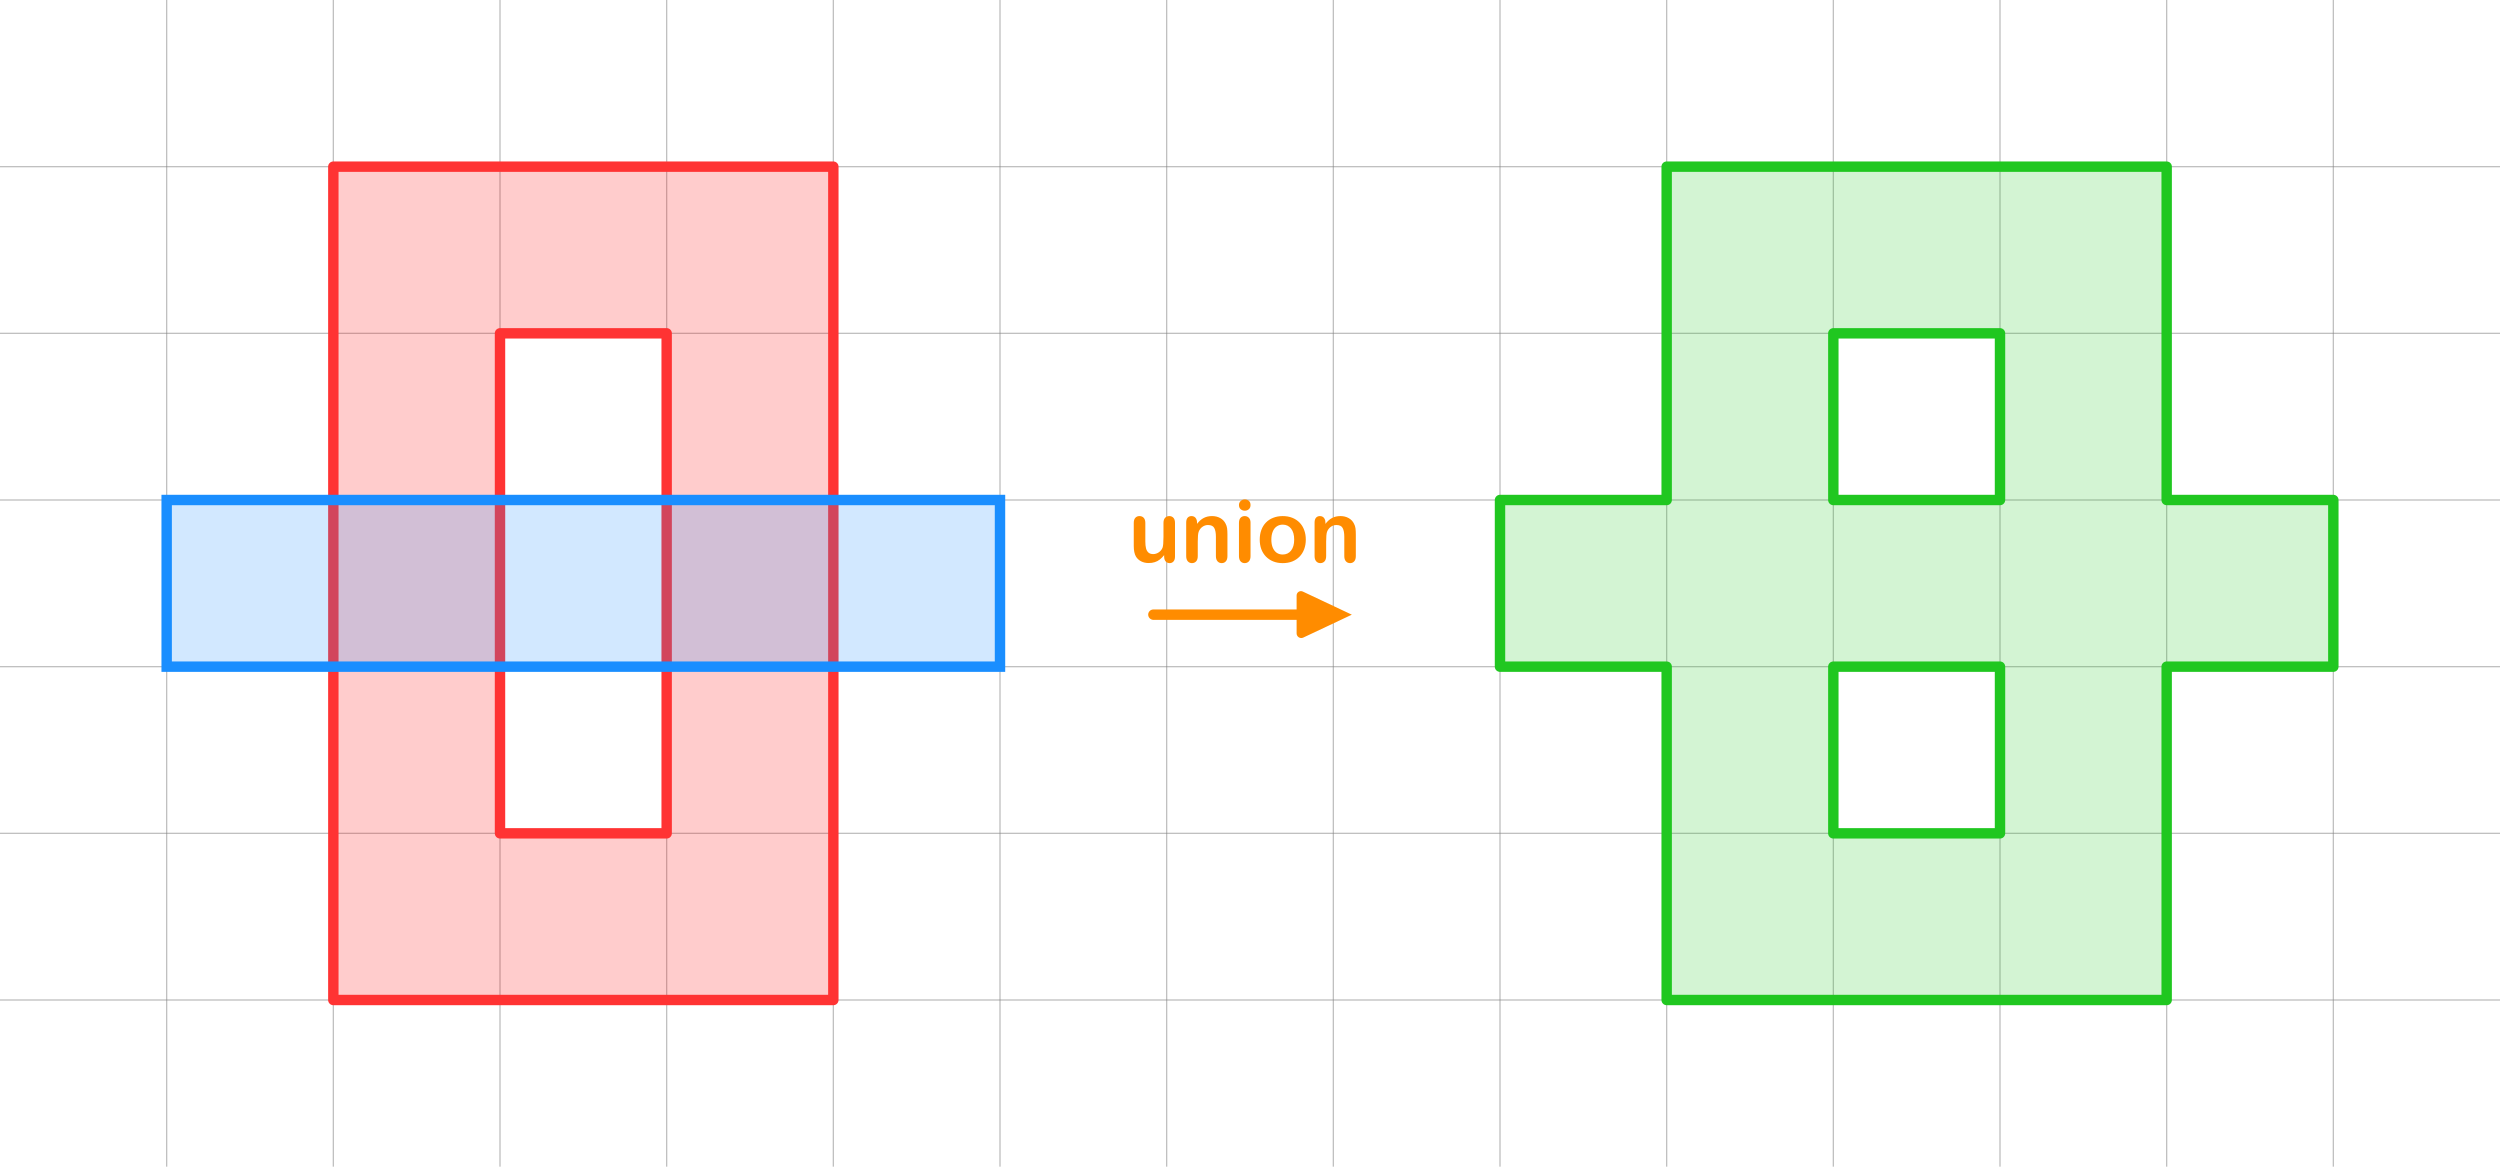
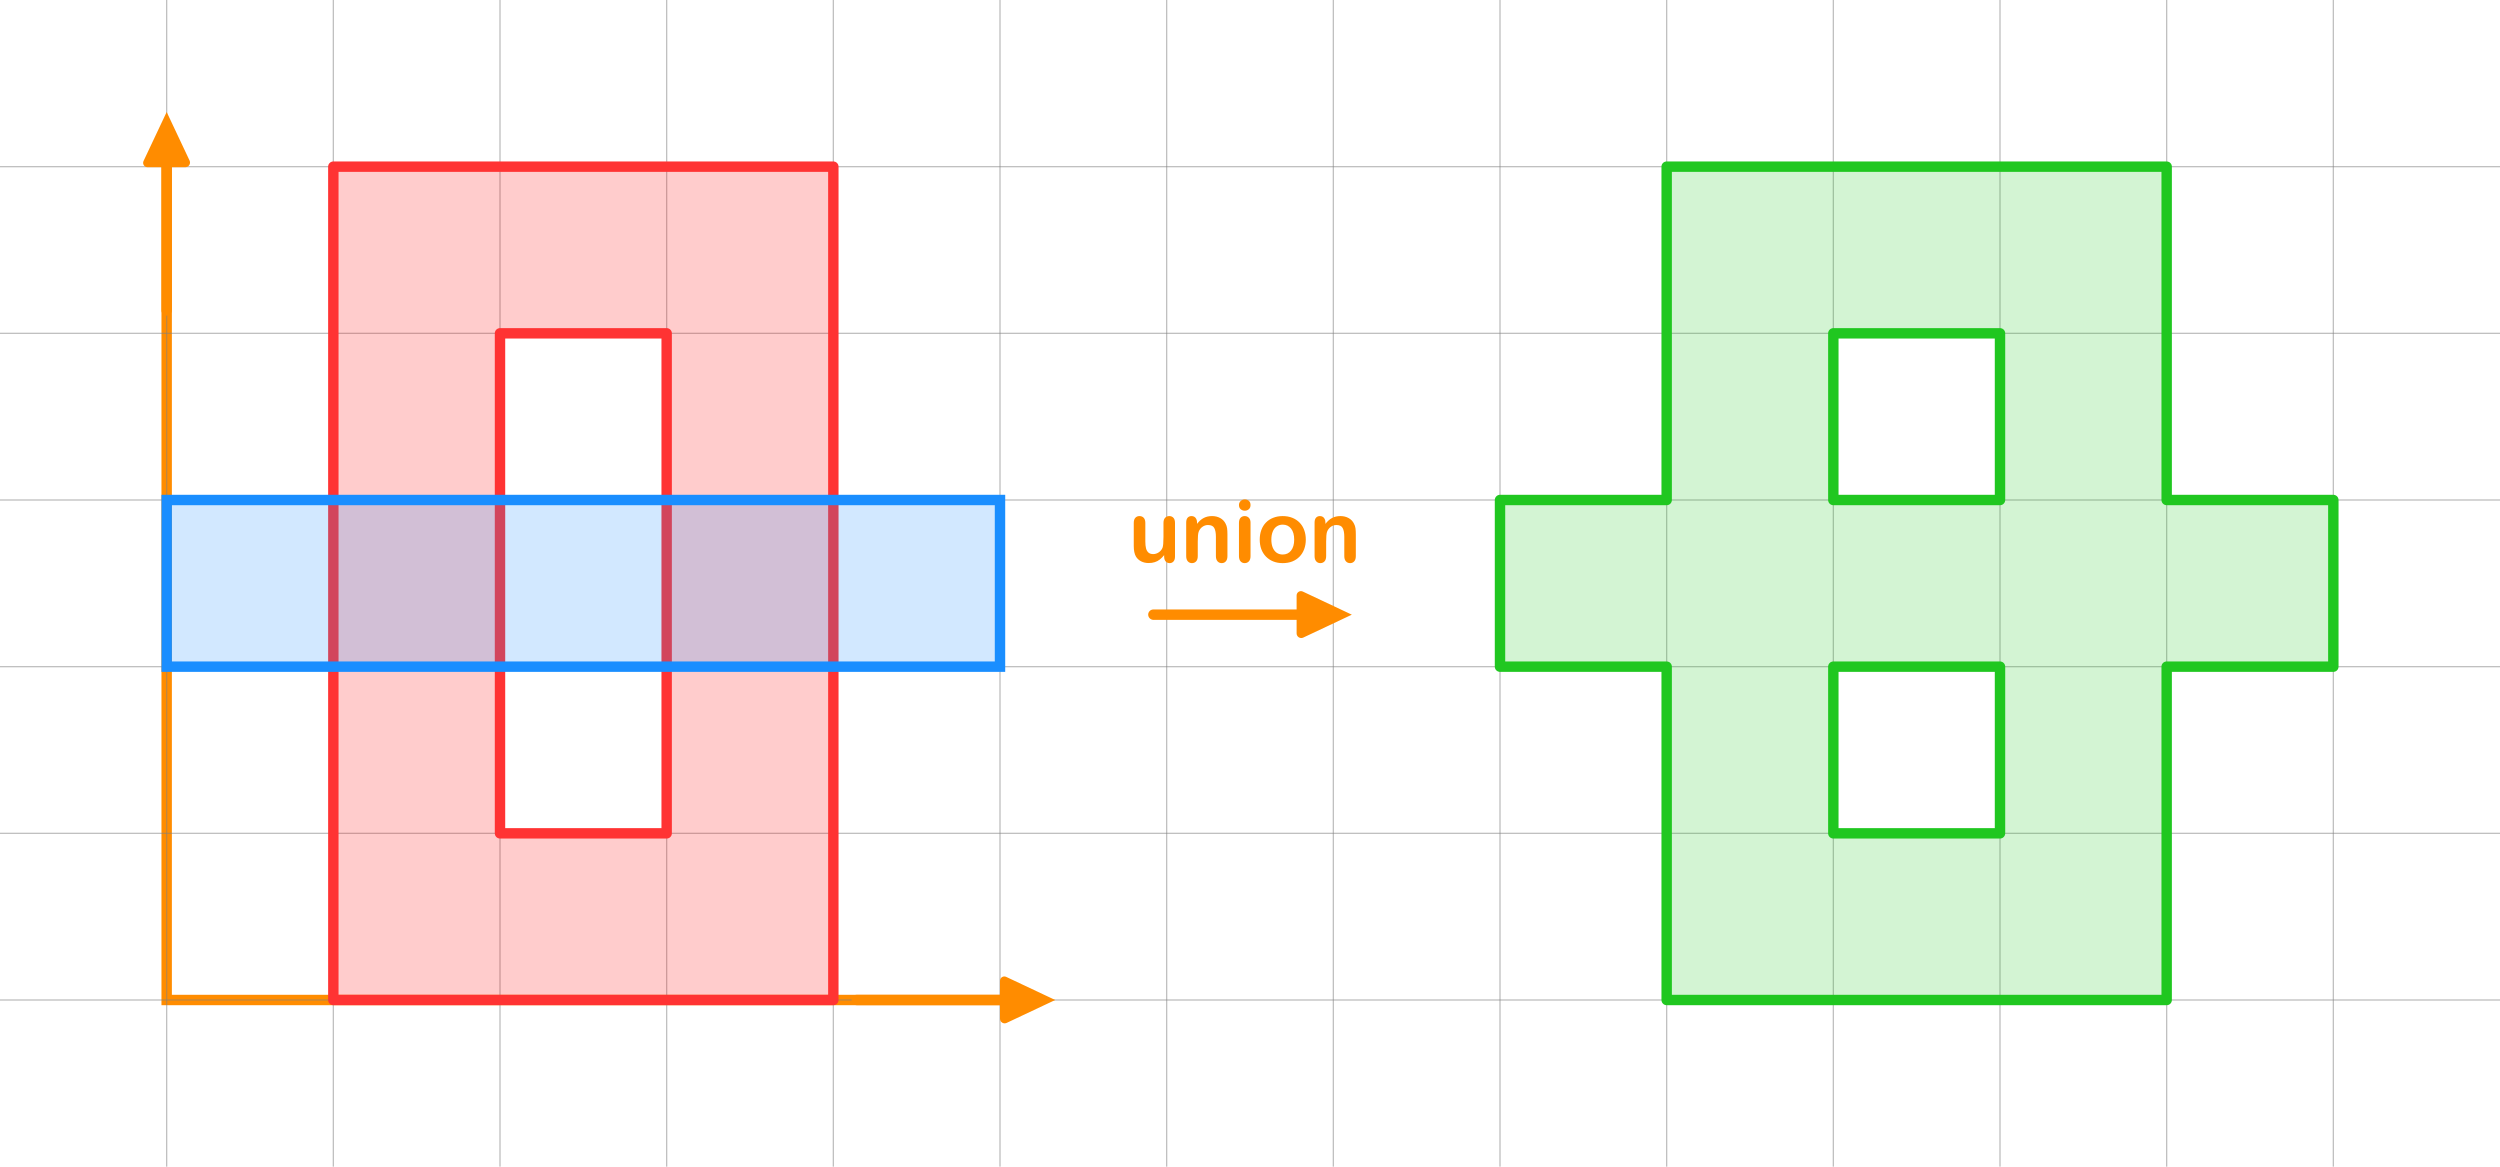
<svg xmlns="http://www.w3.org/2000/svg" width="1920" height="896" viewBox="0 0 1920 896" version="1.1" id="svg5">
  <defs id="defs2">
    </defs>
  <g id="layer1">
+     <path style="fill:none;stroke:#ff8c00;stroke-width:8;stroke-linecap:butt;stroke-linejoin:miter;stroke-opacity:1;stroke-dasharray:none" d="M 128,128 V 768 H 768" id="path23" />
    <path style="fill:#000000;stroke:#808080;stroke-width:1px;stroke-linecap:butt;stroke-linejoin:miter;stroke-opacity:0.5" d="M 1024,0 V 896" id="path10" />
    <path style="fill:#000000;stroke:#808080;stroke-width:1px;stroke-linecap:butt;stroke-linejoin:miter;stroke-opacity:0.5" d="M 1920,128 H 0" id="path28" />
    <path style="fill:#000000;stroke:#808080;stroke-width:1px;stroke-linecap:butt;stroke-linejoin:miter;stroke-opacity:0.5" d="M 1920,384 H 0" id="path30" />
    <path style="fill:#000000;stroke:#808080;stroke-width:1px;stroke-linecap:butt;stroke-linejoin:miter;stroke-opacity:0.5" d="M 1920,512 H 0" id="path31" />
    <path style="fill:#000000;stroke:#808080;stroke-width:1px;stroke-linecap:butt;stroke-linejoin:miter;stroke-opacity:0.5" d="M 1920,640 H 0" id="path32" />
    <path style="fill:#000000;stroke:#808080;stroke-width:1px;stroke-linecap:butt;stroke-linejoin:miter;stroke-opacity:0.5" d="M 1920,768 H 0" id="path7" />
    <path style="fill:#000000;stroke:#808080;stroke-width:1px;stroke-linecap:butt;stroke-linejoin:miter;stroke-opacity:0.5" d="M 1920,256 H 0" id="path8" />
    <path style="fill:#000000;stroke:#808080;stroke-width:1px;stroke-linecap:butt;stroke-linejoin:miter;stroke-opacity:0.5" d="M 128,0 V 896" id="path11" />
    <path style="fill:#000000;stroke:#808080;stroke-width:1px;stroke-linecap:butt;stroke-linejoin:miter;stroke-opacity:0.5" d="M 256,0 V 896" id="path13" />
    <path style="fill:#000000;stroke:#808080;stroke-width:1px;stroke-linecap:butt;stroke-linejoin:miter;stroke-opacity:0.5" d="M 384,0 V 896" id="path14" />
    <path style="fill:#000000;stroke:#808080;stroke-width:1px;stroke-linecap:butt;stroke-linejoin:miter;stroke-opacity:0.5" d="M 512,0 V 896" id="path15" />
    <path style="fill:#000000;stroke:#808080;stroke-width:1px;stroke-linecap:butt;stroke-linejoin:miter;stroke-opacity:0.5" d="M 640,0 V 896" id="path16" />
    <path style="fill:#000000;stroke:#808080;stroke-width:1px;stroke-linecap:butt;stroke-linejoin:miter;stroke-opacity:0.5" d="M 768,0 V 896" id="path17" />
    <path style="fill:#000000;stroke:#808080;stroke-width:1px;stroke-linecap:butt;stroke-linejoin:miter;stroke-opacity:0.5" d="M 896,0 V 896" id="path9" />
    <path style="fill:#000000;stroke:#808080;stroke-width:1px;stroke-linecap:butt;stroke-linejoin:miter;stroke-opacity:0.5" d="M 1152,0 V 896" id="path12" />
    <path style="fill:#000000;stroke:#808080;stroke-width:1px;stroke-linecap:butt;stroke-linejoin:miter;stroke-opacity:0.5" d="M 1280,0 V 896" id="path18" />
    <path style="fill:#000000;stroke:#808080;stroke-width:1px;stroke-linecap:butt;stroke-linejoin:miter;stroke-opacity:0.5" d="M 1408,0 V 896" id="path19" />
    <path style="fill:#000000;stroke:#808080;stroke-width:1px;stroke-linecap:butt;stroke-linejoin:miter;stroke-opacity:0.5" d="M 1536,0 V 896" id="path20" />
    <path style="fill:#000000;stroke:#808080;stroke-width:1px;stroke-linecap:butt;stroke-linejoin:miter;stroke-opacity:0.5" d="M 1664,0 V 896" id="path21" />
    <path style="fill:#000000;stroke:#808080;stroke-width:1px;stroke-linecap:butt;stroke-linejoin:miter;stroke-opacity:0.5" d="M 1792,0 V 896" id="path22" />
    <g id="g2" style="opacity:1;fill:#ff0000;fill-opacity:0.2;stroke:#ff3333;stroke-opacity:1" transform="translate(128)">
      <path id="path1" style="fill:#ff0000;fill-opacity:0.2;stroke:#ff3333;stroke-width:8;stroke-linecap:round;stroke-linejoin:round;stroke-dasharray:none;stroke-opacity:1" d="M 128,128 V 768 H 512 V 128 Z M 256,256 H 384 V 640 H 256 Z" />
    </g>
    <g id="g3" style="opacity:1;fill:#c71585;fill-opacity:1;stroke:none;stroke-opacity:1" />
    <path style="fill:#000000;stroke:#808080;stroke-width:1px;stroke-linecap:butt;stroke-linejoin:miter;stroke-opacity:0.5" d="M 1024,-896 H 0" id="path29" />
    <path style="fill:#1e8cff;fill-opacity:0.2;stroke:#1a8eff;stroke-width:8;stroke-linecap:butt;stroke-linejoin:miter;stroke-dasharray:none;stroke-opacity:1" d="M 128,384 H 768 V 512 H 128 Z" id="path5" />
    <g id="g6" style="opacity:1;fill:#1fc71f;fill-opacity:0.196;stroke:#20c720;stroke-opacity:1" transform="translate(1152)">
      <path id="path6" style="fill:#1fc71f;fill-opacity:0.196;stroke:#20c720;stroke-width:8;stroke-linecap:round;stroke-linejoin:round;stroke-dasharray:none;stroke-opacity:1" d="M 128,128 V 384 H 0 V 512 H 128 V 768 H 512 V 512 H 640 V 384 H 512 V 128 Z M 256,256 H 384 V 384 H 256 Z m 0,256 H 384 V 640 H 256 Z" />
    </g>
    <path id="path45" style="color:#000000;fill:#ff8c00;fill-opacity:1;stroke:none;stroke-width:0;stroke-dasharray:none" d="M 1330,625.242 V 636 h -110 a 4,4 135 0 0 -4,4 4.107,4.107 43.523 0 0 4.212,4 H 1330 v 10.364 a 3.573,3.573 32.376 0 0 5.097,3.232 L 1372.408,640 1334.741,622.236 A 3.323,3.323 147.624 0 0 1330,625.242 Z" transform="translate(-334.2041,-167.9279)" />
    <path style="font-size:66.667px;line-height:1.25;font-family:'Arial Rounded MT Bold';-inkscape-font-specification:'Arial Rounded MT Bold, ';text-align:center;word-spacing:0px;text-anchor:middle;fill:#ff8c00" d="m 894.07,427.466 v -1.139 q -1.595,2.018 -3.353,3.385 -1.758,1.367 -3.841,2.018 -2.083,0.684 -4.753,0.684 -3.223,0 -5.794,-1.335 -2.539,-1.335 -3.939,-3.678 -1.66,-2.832 -1.66,-8.138 v -17.611 q 0,-2.669 1.204,-3.971 1.204,-1.335 3.19,-1.335 2.018,0 3.255,1.335 1.237,1.335 1.237,3.971 v 14.225 q 0,3.092 0.521,5.208 0.521,2.083 1.855,3.288 1.367,1.172 3.678,1.172 2.246,0 4.232,-1.335 1.986,-1.335 2.897,-3.483 0.749,-1.888 0.749,-8.268 v -10.807 q 0,-2.637 1.237,-3.971 1.237,-1.335 3.223,-1.335 1.986,0 3.19,1.335 1.204,1.302 1.204,3.971 v 25.749 q 0,2.539 -1.172,3.809 -1.139,1.27 -2.962,1.27 -1.823,0 -3.027,-1.302 -1.172,-1.335 -1.172,-3.711 z m 25.26,-26.204 v 1.074 q 2.344,-3.092 5.111,-4.525 2.799,-1.465 6.413,-1.465 3.516,0 6.283,1.53 2.767,1.53 4.134,4.329 0.879,1.628 1.139,3.516 0.26,1.888 0.26,4.818 v 16.536 q 0,2.669 -1.237,4.036 -1.204,1.367 -3.158,1.367 -1.986,0 -3.223,-1.4 -1.237,-1.4 -1.237,-4.004 v -14.811 q 0,-4.395 -1.237,-6.706 -1.204,-2.344 -4.85,-2.344 -2.376,0 -4.329,1.432 -1.953,1.4 -2.865,3.874 -0.651,1.986 -0.651,7.422 v 11.133 q 0,2.702 -1.27,4.069 -1.237,1.335 -3.223,1.335 -1.921,0 -3.158,-1.4 -1.237,-1.4 -1.237,-4.004 v -25.684 q 0,-2.539 1.107,-3.776 1.107,-1.27 3.027,-1.27 1.172,0 2.116,0.553 0.944,0.553 1.497,1.66 0.586,1.107 0.586,2.702 z m 41.081,0.13 v 25.684 q 0,2.669 -1.27,4.036 -1.27,1.367 -3.223,1.367 -1.953,0 -3.19,-1.4 -1.204,-1.4 -1.204,-4.004 v -25.423 q 0,-2.637 1.204,-3.971 1.237,-1.335 3.19,-1.335 1.953,0 3.223,1.335 1.27,1.335 1.27,3.711 z m -4.395,-9.18 q -1.855,0 -3.19,-1.139 -1.302,-1.139 -1.302,-3.223 0,-1.888 1.335,-3.092 1.367,-1.237 3.158,-1.237 1.725,0 3.06,1.107 1.335,1.107 1.335,3.223 0,2.051 -1.302,3.223 -1.302,1.139 -3.092,1.139 z m 46.843,22.201 q 0,3.971 -1.237,7.324 -1.237,3.353 -3.581,5.762 -2.344,2.409 -5.599,3.711 -3.255,1.27 -7.324,1.27 -4.036,0 -7.259,-1.302 -3.223,-1.302 -5.599,-3.711 -2.344,-2.441 -3.581,-5.729 -1.204,-3.32 -1.204,-7.324 0,-4.036 1.237,-7.389 1.237,-3.353 3.548,-5.729 2.311,-2.376 5.599,-3.646 3.288,-1.302 7.259,-1.302 4.036,0 7.324,1.302 3.288,1.302 5.632,3.711 2.344,2.409 3.548,5.729 1.237,3.32 1.237,7.324 z m -8.919,0 q 0,-5.436 -2.409,-8.464 -2.376,-3.027 -6.413,-3.027 -2.604,0 -4.59,1.367 -1.986,1.335 -3.06,3.971 -1.074,2.637 -1.074,6.152 0,3.483 1.042,6.087 1.074,2.604 3.027,4.004 1.986,1.367 4.655,1.367 4.036,0 6.413,-3.027 2.409,-3.06 2.409,-8.431 z m 23.991,-13.151 v 1.074 q 2.344,-3.092 5.111,-4.525 2.8,-1.465 6.413,-1.465 3.516,0 6.283,1.53 2.767,1.53 4.134,4.329 0.879,1.628 1.139,3.516 0.261,1.888 0.261,4.818 v 16.536 q 0,2.669 -1.237,4.036 -1.204,1.367 -3.158,1.367 -1.986,0 -3.223,-1.4 -1.237,-1.4 -1.237,-4.004 v -14.811 q 0,-4.395 -1.237,-6.706 -1.204,-2.344 -4.85,-2.344 -2.376,0 -4.329,1.432 -1.953,1.4 -2.865,3.874 -0.651,1.986 -0.651,7.422 v 11.133 q 0,2.702 -1.27,4.069 -1.237,1.335 -3.223,1.335 -1.921,0 -3.158,-1.4 -1.237,-1.4 -1.237,-4.004 v -25.684 q 0,-2.539 1.107,-3.776 1.107,-1.27 3.027,-1.27 1.172,0 2.116,0.553 0.944,0.553 1.497,1.66 0.586,1.107 0.586,2.702 z" id="text22" aria-label="union" />
+     <path id="path24" style="color:#000000;fill:#ff8c00;fill-opacity:1;stroke:none;stroke-width:0;stroke-dasharray:none" d="M 1330,625.242 V 636 h -110 a 4,4 135 0 0 -4,4 4.107,4.107 43.523 0 0 4.212,4 H 1330 v 10.364 a 3.573,3.573 32.376 0 0 5.097,3.232 L 1372.408,640 1334.741,622.236 A 3.323,3.323 147.624 0 0 1330,625.242 Z" transform="translate(-562,128)" />
+     <path id="path25" style="color:#000000;fill:#ff8c00;fill-opacity:1;stroke:none;stroke-width:0;stroke-dasharray:none" d="M 1330,625.242 V 636 h -110 a 4,4 135 0 0 -4,4 4.107,4.107 43.523 0 0 4.212,4 H 1330 v 10.364 a 3.573,3.573 32.376 0 0 5.097,3.232 L 1372.408,640 1334.741,622.236 A 3.323,3.323 147.624 0 0 1330,625.242 Z" transform="rotate(-90,473.204,985.2043)" />
  </g>
</svg>
